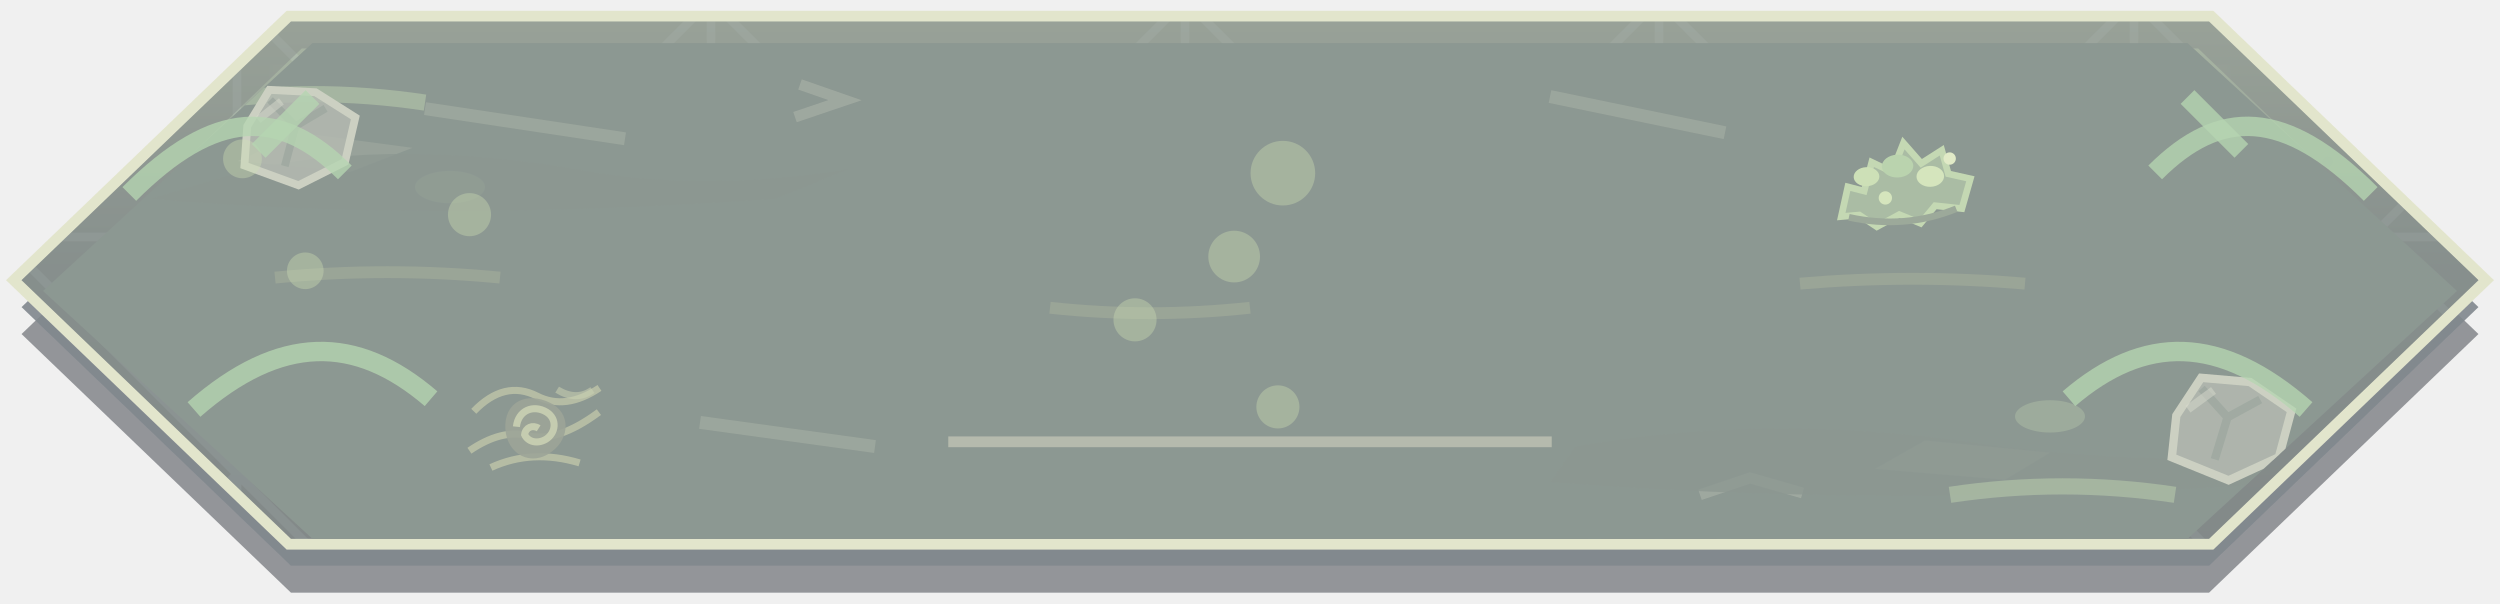
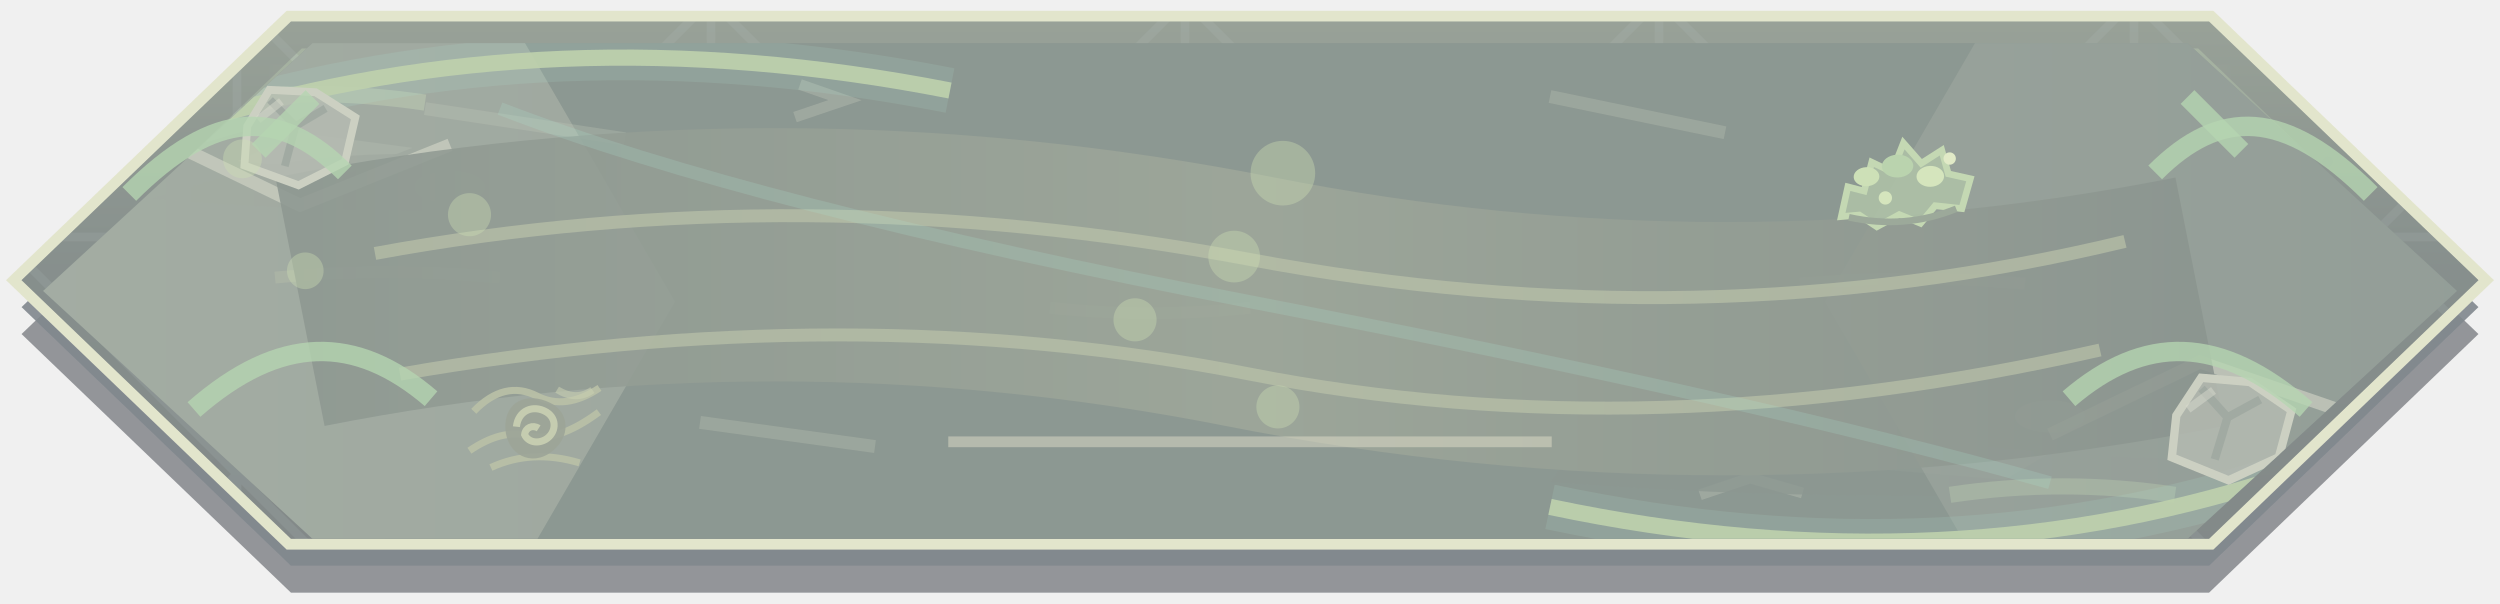
<svg xmlns="http://www.w3.org/2000/svg" width="464" height="112" viewBox="0 0 232 56" role="img" aria-label="M7 secondary-hex-button disabled" data-style="m11-enchanted-forest@0.1.0" data-geometry-shape="wide-hexagon" data-corner-radius="2" data-end-cap-depth="25">
  <defs>
    <linearGradient id="m11-secondary-hex-button-232x56-disabled-plate" x1="0" y1="0" x2="0" y2="1">
      <stop offset="0" stop-color="#5C7650" />
      <stop offset=".48" stop-color="#20382B" />
      <stop offset="1" stop-color="#13251E" />
    </linearGradient>
    <linearGradient id="m11-secondary-hex-button-232x56-disabled-primary" x1="0" y1="0" x2="0" y2="1">
      <stop offset="0" stop-color="#F1E8C8" />
      <stop offset=".45" stop-color="#66D9B2" />
      <stop offset="1" stop-color="#2A856F" />
    </linearGradient>
    <linearGradient id="m11-secondary-hex-button-232x56-disabled-energy" x1="0" y1="0" x2="1" y2="0">
      <stop offset="0" stop-color="#B8E0A5" stop-opacity="0" />
      <stop offset=".5" stop-color="#B8E0A5" stop-opacity=".86" />
      <stop offset="1" stop-color="#B8E0A5" stop-opacity="0" />
    </linearGradient>
    <pattern id="m11-secondary-hex-button-232x56-disabled-grain" width="28" height="28" patternUnits="userSpaceOnUse">
      <circle cx="5" cy="7" r=".6" fill="#FFFFFF" fill-opacity=".12" />
      <circle cx="20" cy="15" r=".45" fill="#061321" fill-opacity=".2" />
    </pattern>
    <pattern id="m11-secondary-hex-button-232x56-disabled-plate-pattern" width="44" height="44" patternUnits="userSpaceOnUse">
      <path d="M0 22H44M22 0V44M0 22L22 0 44 22 22 44Z" fill="none" stroke="#D8FBFF" stroke-opacity=".12" stroke-width=".8" />
    </pattern>
    <mask id="m11-secondary-hex-button-232x56-disabled-mask">
      <path d="M27 2H205L230 26L205 50H27L2 26Z" fill="white" />
    </mask>
  </defs>
  <g opacity="0.48">
    <g id="m11-secondary-hex-button-232x56-disabled-outer-shadow" data-layer="outer-shadow" transform="translate(0 5)">
      <path d="M27 2H205L230 26L205 50H27L2 26Z" fill="#020812" opacity=".82" />
    </g>
    <g id="m11-secondary-hex-button-232x56-disabled-connected-depth" data-layer="connected-depth" transform="translate(0 2.5)">
      <path d="M27 2H205L230 26L205 50H27L2 26Z" fill="#071522" opacity=".9" />
    </g>
    <g id="m11-secondary-hex-button-232x56-disabled-outer-frame" data-layer="outer-frame">
      <path d="M27 2H205L230 26L205 50H27L2 26Z" fill="#071421" stroke="#D4D9A6" stroke-width="2" stroke-linejoin="miter" />
    </g>
    <g id="m11-secondary-hex-button-232x56-disabled-inner-plate-fill" data-layer="inner-plate-fill">
      <path d="M27 2H205L230 26L205 50H27L2 26Z" fill="url(#m11-secondary-hex-button-232x56-disabled-plate)" />
    </g>
    <g id="m11-secondary-hex-button-232x56-disabled-surface-grain" data-layer="surface-grain" data-material-source="m8-ice-grain" mask="url(#m11-secondary-hex-button-232x56-disabled-mask)">
      <rect width="232" height="56" fill="url(#m11-secondary-hex-button-232x56-disabled-grain)" />
    </g>
    <g id="m11-secondary-hex-button-232x56-disabled-surface-pattern" data-layer="surface-pattern" data-material-source="m8-crystal-facet-pattern" mask="url(#m11-secondary-hex-button-232x56-disabled-mask)">
      <rect width="232" height="56" fill="url(#m11-secondary-hex-button-232x56-disabled-plate-pattern)" />
    </g>
    <g id="m11-secondary-hex-button-232x56-disabled-side-bevel-shade" data-layer="side-bevel-shade" mask="url(#m11-secondary-hex-button-232x56-disabled-mask)">
      <path d="M27 2H205L230 26L205 50H27L2 26Z" fill="none" stroke="#020812" stroke-opacity=".38" stroke-width="5" />
    </g>
    <g id="m11-secondary-hex-button-232x56-disabled-top-bevel-highlight" data-layer="top-bevel-highlight" mask="url(#m11-secondary-hex-button-232x56-disabled-mask)">
      <path d="M35 8H197" stroke="#FFFFFF" stroke-opacity=".55" stroke-width="3" stroke-linecap="square" />
    </g>
    <g id="m11-secondary-hex-button-232x56-disabled-cold-edge-accent" data-layer="cold-edge-accent" data-material-source="m8-cold-edge-accent" mask="url(#m11-secondary-hex-button-232x56-disabled-mask)">
      <rect x="25" y="6" width="182" height="8" fill="url(#m11-secondary-hex-button-232x56-disabled-energy)" />
    </g>
    <g id="m11-secondary-hex-button-232x56-disabled-ornament-decal" data-layer="ornament-decal" data-material-source="m7-ornament-marks" mask="url(#m11-secondary-hex-button-232x56-disabled-mask)">
      <path d="M33 43h16M183 43h16" stroke="#E6FCFF" stroke-opacity=".5" stroke-width="2" />
    </g>
    <g id="m11-secondary-hex-button-material-stack" data-layer="forest-material-stack" data-material-families="weathered-stone,dark-wood,moss-lichen">
      <path d="M29 4H203L228 27L203 50H29L4 27Z" fill="#20382B" />
    </g>
    <g id="m11-secondary-hex-button-material-detail" data-layer="forest-material-detail" data-material-channels="stone-chips,wood-grain,moss-mask" data-detail-scale="component">
      <path d="M39.44 10.08l18.56 2.8M143.84 8.96l16.24 3.36M64.96 39.2l16.24 2.24" stroke="#6B8063" stroke-width="1.2" stroke-opacity=".72" />
    </g>
    <g id="m11-secondary-hex-button-material-face-depth" data-layer="forest-material-face-depth" data-material-source="shared-face-geometry">
      <clipPath id="m11-secondary-hex-button-face-clip">
        <path d="M29 4H203L228 27L203 50H29L4 27Z" />
      </clipPath>
      <g clip-path="url(#m11-secondary-hex-button-face-clip)">
        <g data-layer="forest-weathered-stone">
          <path d="M27.84 12.32l10.44 1.4 -5.8 2.24 -10.44 -1.008ZM178.64 40.88l11.6 1.12 -4.176 2.52 -12.064 -1.008Z" fill="#7C8D70" fill-opacity=".45" />
          <path d="M74.24 7.84l4.176 1.456 -4.64 1.568M157.76 45.92l4.64 -1.568 4.872 1.4" fill="none" stroke="#9BA687" stroke-width="1" stroke-opacity=".55" />
        </g>
        <g data-layer="forest-dark-wood-grain">
          <path d="M25.52 25.76q10.44 -1.008 20.88 0M97.44 28.56q9.28 1.008 18.56 0M167.04 26.32q10.44 -0.896 20.88 0" fill="none" stroke="#72854C" stroke-width="1.1" stroke-opacity=".62" />
        </g>
        <g data-layer="forest-moss-growth-mask" fill="#9BCB78" fill-opacity=".48">
          <ellipse cx="41.76" cy="17.36" rx="3.248" ry="1.5" />
          <ellipse cx="190.24" cy="38.64" rx="3.248" ry="1.5" />
        </g>
      </g>
    </g>
    <g id="m11-secondary-hex-button-material-restraint" data-layer="forest-material-restraint" data-restraint="edge-anchored-low-opacity">
      <clipPath id="m11-secondary-hex-button-restraint-clip">
        <path d="M29 4H203L228 27L203 50H29L4 27Z" />
      </clipPath>
      <g clip-path="url(#m11-secondary-hex-button-restraint-clip)">
        <path d="M0 0H232V56H0Z" fill="#20382B" fill-opacity=".42" />
        <g data-layer="forest-moss-edge-anchor" fill="#20382B" fill-opacity=".78">
          <path d="M23.2 15.68q13.92 -2.8 30.16 0q11.6 2.24 25.52 -.01l-6.96 2.8q-32.48 2.24 -58 -.02Z" />
          <path d="M146.16 41.44q18.56 -3.36 39.44 -.01q18.56 2.24 32.48 -.03l-4.64 3.36q-37.12 2.52 -69.6 -.01Z" />
        </g>
        <path d="M18.56 9.52q10.44 -1.568 20.88 0M180.96 45.92q10.44 -1.568 20.88 0" fill="none" stroke="#9BCB78" stroke-width="1.5" stroke-opacity=".42" />
      </g>
    </g>
+     <g id="m11-secondary-hex-button-integrated-material-regions" data-layer="forest-integrated-material-regions" data-integration="edge-anchored-connected" data-variation-seed="51731">
+       <defs>
+         <linearGradient id="m11-secondary-hex-button-stone-depth" x2="1">
+           <stop stop-color="#9BA687" stop-opacity=".68" />
+           <stop offset="1" stop-color="#425548" stop-opacity=".72" />
+         </linearGradient>
+         <linearGradient id="m11-secondary-hex-button-wood-depth" x2="1">
+           <stop stop-color="#22372A" />
+           <stop offset=".5" stop-color="#45583D" />
+           <stop offset="1" stop-color="#1C3025" />
+         </linearGradient>
+       </defs>
+       <clipPath id="m11-secondary-hex-button-integrated-surface-clip">
+         <path d="M29 4H203L228 27L203 50H29L4 27Z" />
+       </clipPath>
+       <g clip-path="url(#m11-secondary-hex-button-integrated-surface-clip)">
+         <g data-layer="forest-stone-surface-region" data-material-family="stone" data-depth-response="faceted-edge-plates">
+           <path d="M0 0H46.4L62.64 28 46.4 56H0ZM232 0H185.6L169.36 28 185.6 56H232Z" fill="url(#m11-secondary-hex-button-stone-depth)" fill-opacity=".58" />
+           <path d="M11.6 11.2l16.24 7.84 13.92-5.6M190.24 40.32l13.92-6.72 16.24 5.6" fill="none" stroke="#C2C7A8" stroke-width="1.2" stroke-opacity=".55" />
+         </g>
+         <g data-layer="forest-wood-surface-region" data-material-family="wood" data-depth-response="recessed-grain-band">
+           <path d="M27.84 28Q71.92 19.288 116 28T204.16 28" fill="none" stroke="url(#m11-secondary-hex-button-wood-depth)" stroke-width="23.5" stroke-opacity=".88" />
+           <path d="M34.8 23.52Q74.24 16.24 116 24.08T197.2 22.4M37.12 34.72Q78.88 27.44 116 34.72T194.88 32.48" fill="none" stroke="#84945F" stroke-width="1.2" stroke-opacity=".66" />
+         </g>
+         <g data-layer="forest-moss-surface-region" data-material-family="moss" data-depth-response="edge-growth-light-catch">
+           <path d="M18.56 11.2Q51.04 1.12 88.16 8.4M143.84 47.04Q180.96 54.88 213.44 43.68" fill="none" stroke="#66D9B2" stroke-width="4.2" stroke-opacity=".14" />
+           <path d="M18.56 11.2Q51.04 1.12 88.16 8.4M143.84 47.04Q180.96 54.88 213.44 43.68" fill="none" stroke="#88AF64" stroke-width="1.5" stroke-opacity=".92" />
+         </g>
+         <g data-layer="forest-living-light-surface-response" data-material-family="living-light" data-light-response="root-linked-local">
+           <path d="M116 28Q69.6 19.04 46.4 10.08M116 28Q162.4 36.96 190.24 44.8" fill="none" stroke="#66D9B2" stroke-width="1.2" stroke-opacity=".2" />
+         </g>
+       </g>
+     </g>
    <g id="m11-secondary-hex-button-authored-material-clusters" data-layer="forest-authored-material-clusters" data-material-families="stone,wood,moss" data-variation-seed="51731" data-cluster-count="4" data-cluster-scale="component" data-placement="component-aware">
      <clipPath id="m11-secondary-hex-button-cluster-clip">
        <path d="M29 4H203L228 27L203 50H29L4 27Z" />
      </clipPath>
      <g clip-path="url(#m11-secondary-hex-button-cluster-clip)">
        <g data-layer="forest-authored-cluster" data-cluster-kind="stone-chip" transform="translate(28.0 12.6) rotate(-4)">
          <g data-layer="forest-stone-chip-cluster" data-material-family="stone" transform="scale(1.037)">
            <path d="M-4.8-1.2l2.2-3.1 4.1.5 3.4 2.5-1.2 3.9-4.3 1.8-4.7-2.1Z" fill="#75816E" fill-opacity=".82" stroke="#A6AE91" stroke-width="0.70" />
            <path d="M-2.6-3.4l2.1 2.5 2.8-1.4M-.5-.9l-1.2 3.5" fill="none" stroke="#495C4C" stroke-width="0.70" stroke-opacity=".9" />
            <path d="M-3.8-1.7l2.2-1.5" stroke="#C0C5A9" stroke-width="0.70" stroke-opacity=".48" />
          </g>
        </g>
        <g data-layer="forest-authored-cluster" data-cluster-kind="wood-knot" transform="translate(49.6 39.1) rotate(-1)">
          <g data-layer="forest-wood-knot-cluster" data-material-family="wood" transform="scale(0.936)">
            <path d="M-6.5 2.8q3.2-2.1 5.8-1.4 2.9.8 7.1-2.2M-6-1.1q3.1-3.1 6.3-1.4 2.8 1.5 6.2-.7M-4.4 4.5q4.1-1.8 8.8-.3" fill="none" stroke="#7F8D57" stroke-width="0.70" stroke-opacity=".9" />
            <path d="M-2.9.7c-.1-2.7 2.2-3.7 4.5-2.5 2 1 1.9 3.5.1 4.8-2.1 1.6-4.5.2-4.6-2.3Z" fill="#435238" fill-opacity=".9" />
            <path d="M-1.8.5c.2-1.6 1.7-2.2 3-1.4 1.1.7.9 2.1-.1 2.7-.9.5-1.8.2-2.1-.5.1-.7.8-1 1.4-.6" fill="none" stroke="#A0AE70" stroke-width="0.70" stroke-opacity=".9" />
            <path d="M2.3-3.1q1.9 1.2 3.5.1" fill="none" stroke="#A0AE70" stroke-width="0.70" stroke-opacity=".55" />
          </g>
        </g>
        <g data-layer="forest-authored-cluster" data-cluster-kind="moss-lichen" transform="translate(176.5 16.9) rotate(-2)">
          <g data-layer="forest-moss-lichen-cluster" data-material-family="moss" transform="scale(0.883)">
            <path d="M-6.5 3.4l.8-3.1 1.7.5.9-3 2.1 1.1 1.3-3 1.8 2.2 2.2-1.3.6 2.5 2.3.6-1 3.1-2.8-.4-1.6 1.8-2.2-1-2.4 1.2-1.8-1.3Z" fill="#668E58" fill-opacity=".88" stroke="#94BF70" stroke-width="0.70" />
            <ellipse cx="-3.7" cy="-.7" rx="1.35" ry="1" fill="#A8CF79" />
            <ellipse cx="-.4" cy="-1.7" rx="1.65" ry="1.2" fill="#7FB467" />
            <ellipse cx="3" cy="-.5" rx="1.45" ry="1.1" fill="#B7D985" />
            <circle cx="5.1" cy="-2.3" r=".65" fill="#D0E39A" />
            <circle cx="-1.8" cy="1.6" r=".7" fill="#B8D986" />
            <path d="M-5.7 3.5q5.8 1.5 11.3-.5" fill="none" stroke="#405B3C" stroke-width="0.70" />
          </g>
        </g>
        <g data-layer="forest-authored-cluster" data-cluster-kind="stone-chip" transform="translate(207.3 39.7) rotate(-2)">
          <g data-layer="forest-stone-chip-cluster" data-material-family="stone" transform="scale(1.103)">
            <path d="M-4.8-1.2l2.2-3.1 4.1.5 3.4 2.5-1.2 3.9-4.3 1.8-4.7-2.1Z" fill="#75816E" fill-opacity=".82" stroke="#A6AE91" stroke-width="0.70" />
            <path d="M-2.6-3.4l2.1 2.5 2.8-1.4M-.5-.9l-1.2 3.5" fill="none" stroke="#495C4C" stroke-width="0.70" stroke-opacity=".9" />
            <path d="M-3.8-1.7l2.2-1.5" stroke="#C0C5A9" stroke-width="0.70" stroke-opacity=".48" />
          </g>
        </g>
      </g>
    </g>
    <g id="m11-secondary-hex-button-moss-variation" data-layer="forest-variation" data-variation-seed="51731" data-variation-baseline="false" fill="#A6CC72" fill-opacity=".38">
      <circle cx="119.05" cy="16.07" r="3.0" />
      <circle cx="114.53" cy="23.81" r="2.4" />
      <circle cx="22.50" cy="14.74" r="1.8" />
      <circle cx="43.57" cy="19.92" r="2.0" />
      <circle cx="105.33" cy="29.68" r="2.0" />
      <circle cx="118.59" cy="37.76" r="2.0" />
      <circle cx="28.33" cy="25.13" r="1.7" />
    </g>
    <g id="m11-secondary-hex-button-leaf-vine-ornament" data-layer="forest-ornament" data-ornament="leaf-vine" data-ornament-count="4" fill="none" stroke="#76B86D" stroke-opacity=".78" stroke-width="1.8">
      <path d="M12 18c8-8 14-8 20-2M220 18c-8-8-14-8-20-2M18 38c8-7 15-7 22-1M214 38c-8-7-15-7-22-1" />
      <path d="M24 14l5-5M208 14l-5-5" />
    </g>
    <g id="m11-secondary-hex-button-parchment-typography" data-layer="forest-typography" data-typography-preset="m11-parchment-sage-action" data-semantic-text="required">
      <path d="M88 41h56" stroke="#EDE3B4" stroke-opacity=".42" />
    </g>
    <g id="m11-enchanted-forest-secondary-hex-button-content" data-layer="content" data-slot="editable-secondary-hex-button-content" data-safe-x="39" data-safe-y="8" data-safe-width="154" data-safe-height="38" />
  </g>
</svg>
